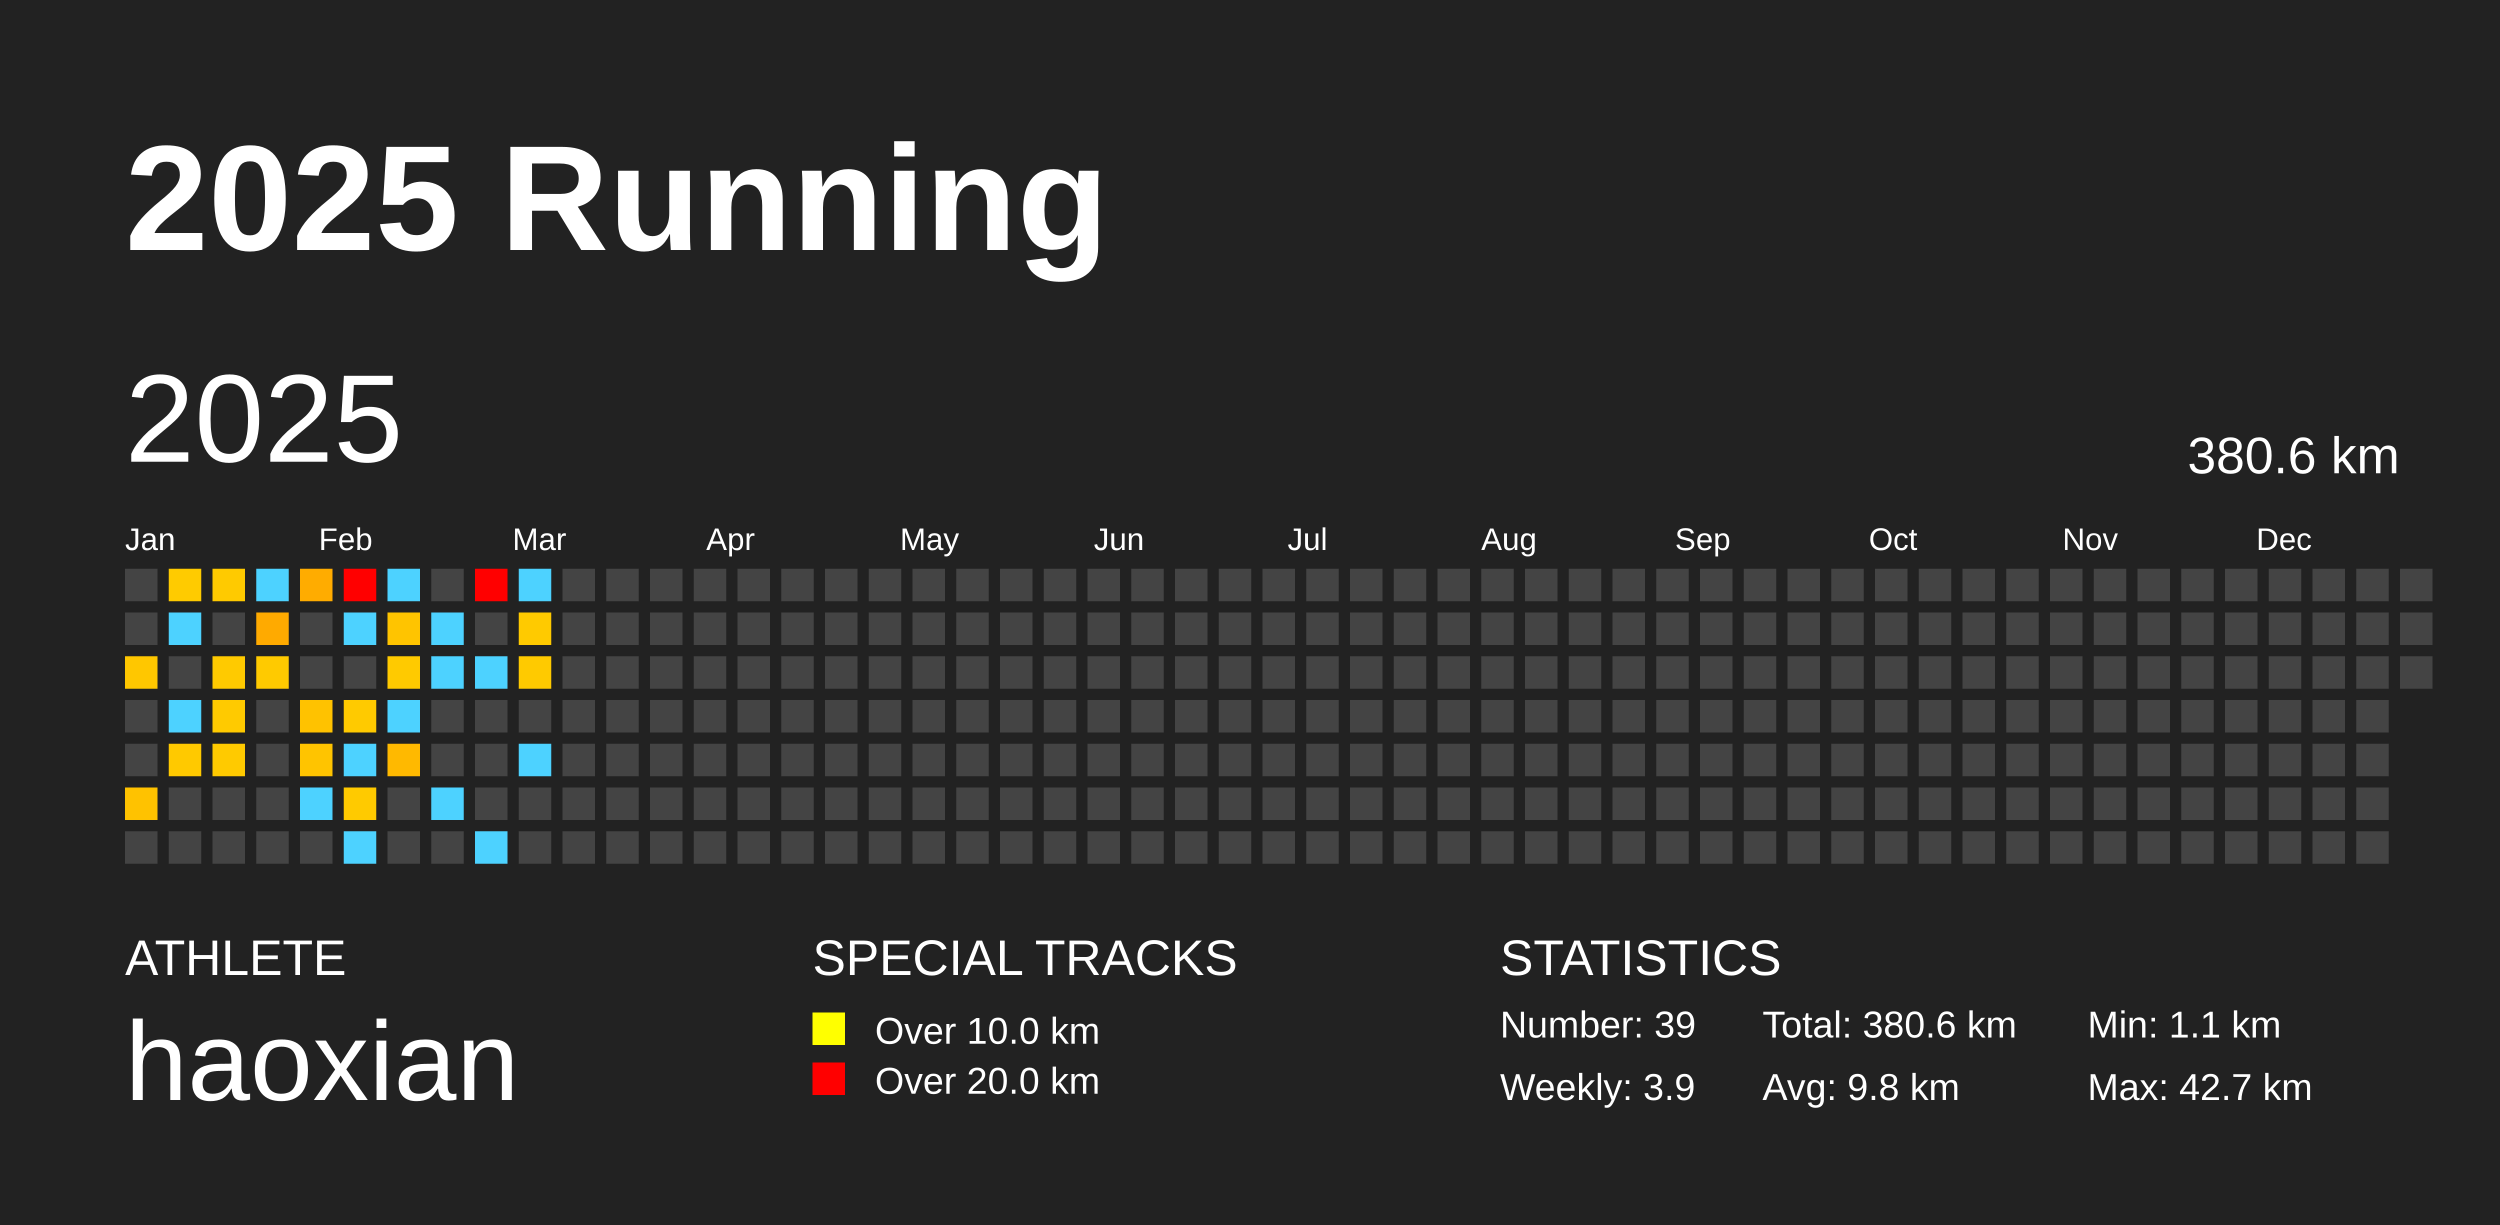
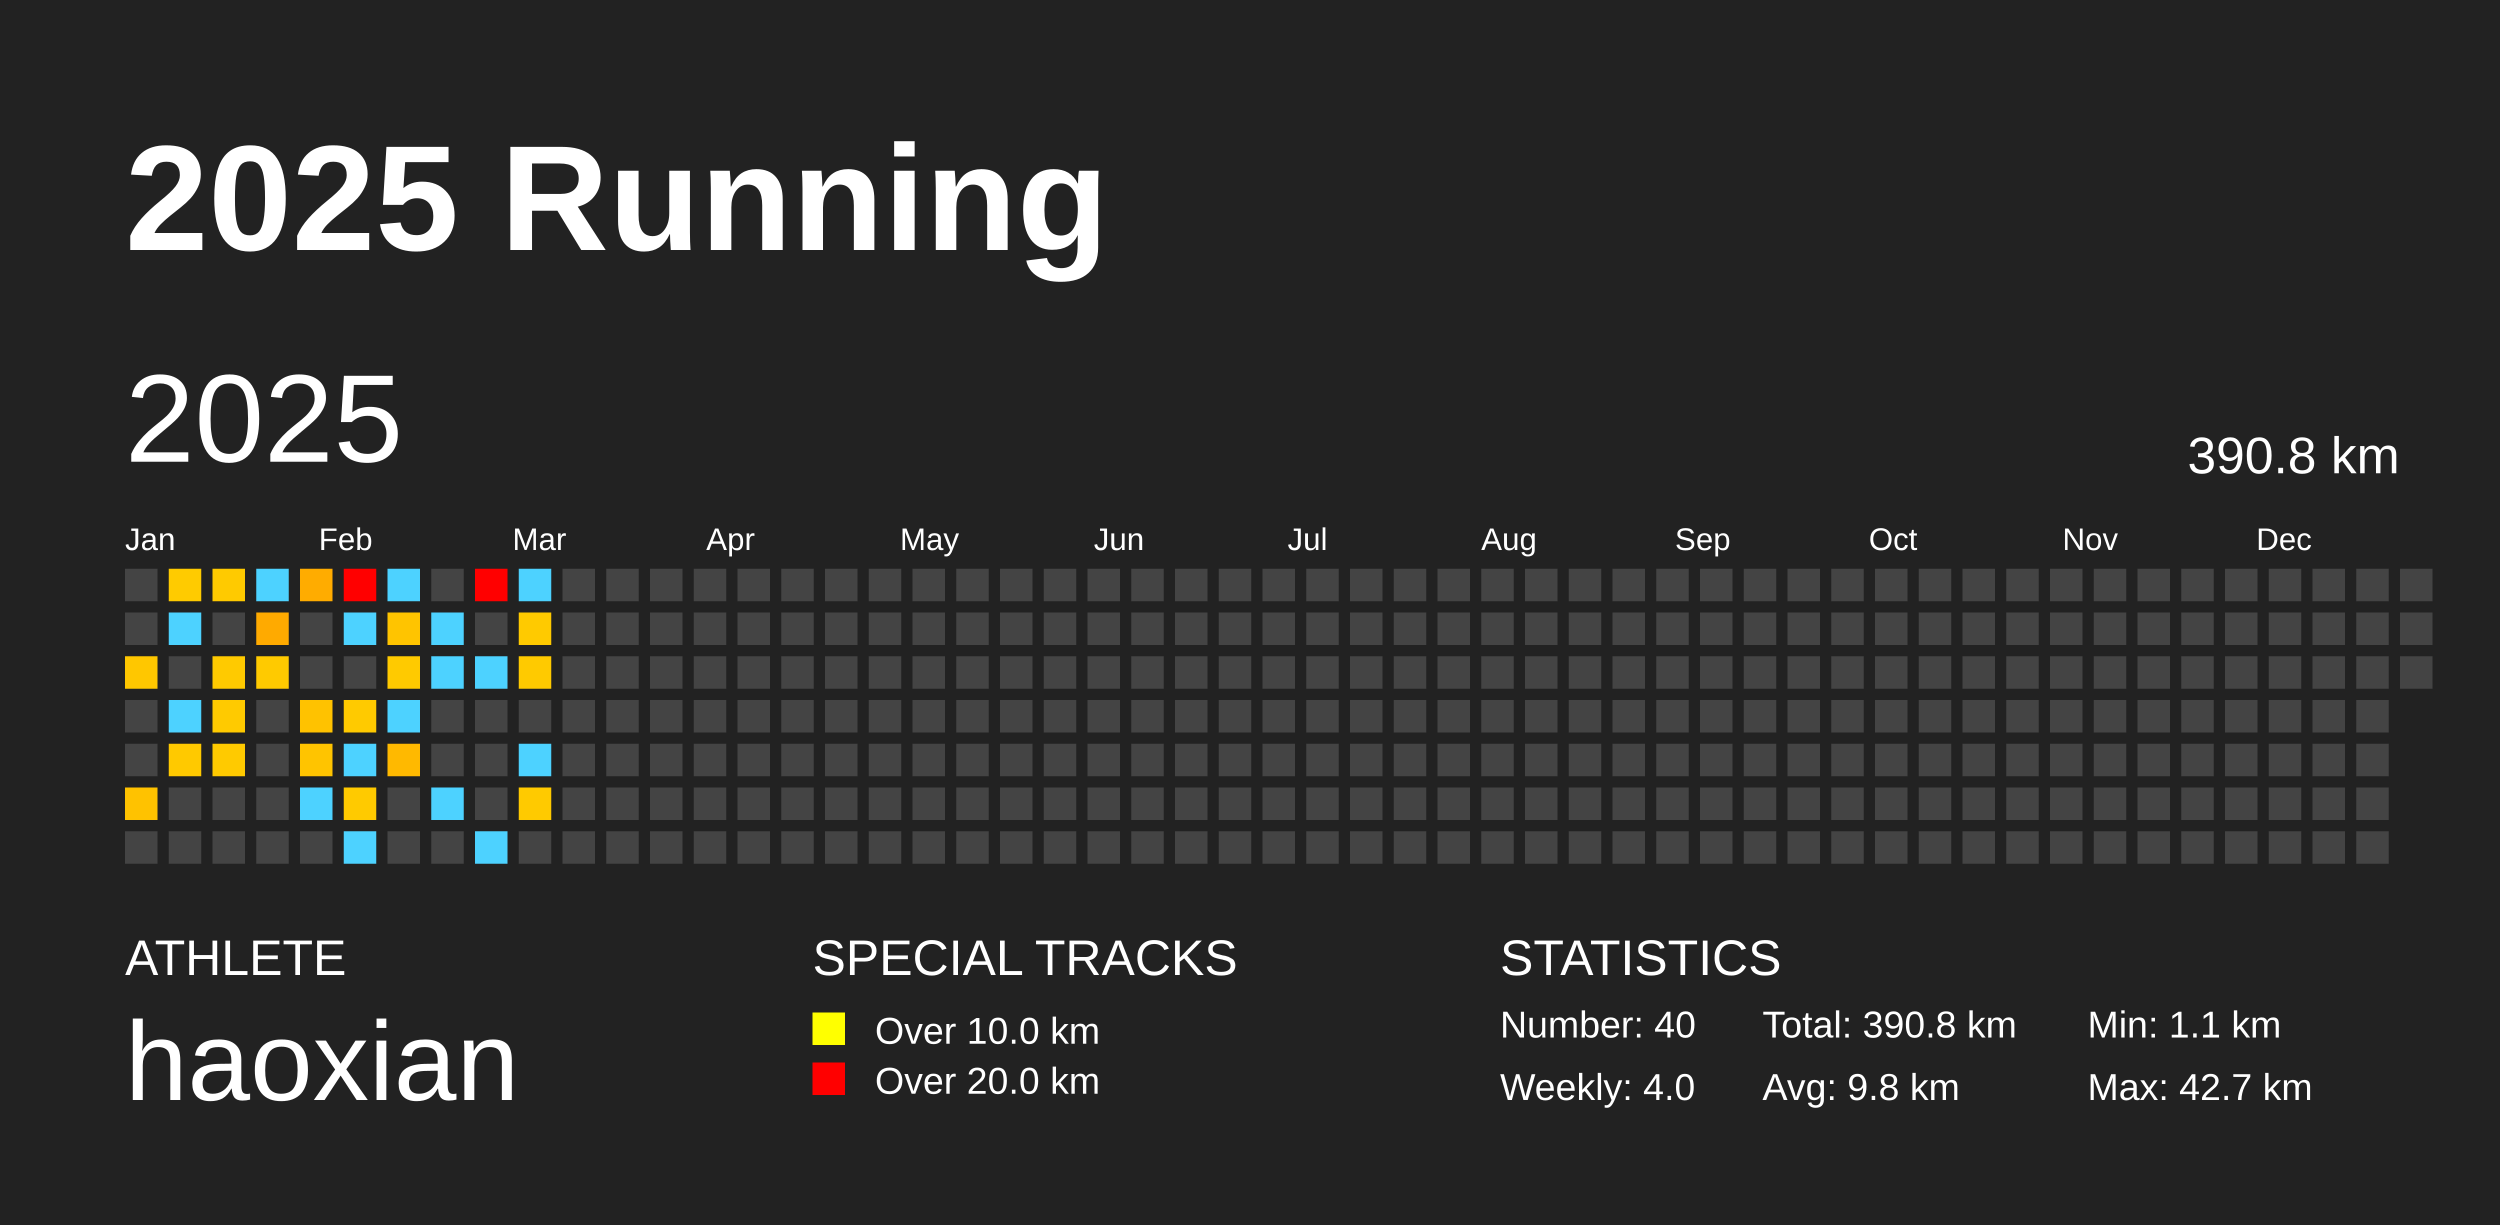
<svg xmlns="http://www.w3.org/2000/svg" baseProfile="full" height="98mm" version="1.1" viewBox="0,0,200,98" width="200mm">
  <defs />
  <rect fill="#222222" height="98" width="200" x="0" y="0" />
  <text fill="#FFFFFF" style="font-size:12px; font-family:Arial; font-weight:bold;" x="10" y="20">2025 Running</text>
  <text fill="#FFFFFF" style="font-size:4px; font-family:Arial" x="10" y="78">ATHLETE</text>
  <text fill="#FFFFFF" style="font-size:9px; font-family:Arial" x="10" y="88">haoxian</text>
  <text fill="#FFFFFF" style="font-size:4px; font-family:Arial" x="65" y="78">SPECIAL TRACKS</text>
  <rect fill="yellow" height="2.6" width="2.6" x="65" y="81" />
  <text fill="#FFFFFF" style="font-size:3px; font-family:Arial" x="70" y="83.5">Over 10.0 km</text>
  <rect fill="red" height="2.6" width="2.6" x="65" y="85" />
  <text fill="#FFFFFF" style="font-size:3px; font-family:Arial" x="70" y="87.5">Over 20.0 km</text>
  <text fill="#FFFFFF" style="font-size:4px; font-family:Arial" x="120" y="78">STATISTICS</text>
-   <text fill="#FFFFFF" style="font-size:3px; font-family:Arial" x="120" y="83">Number: 39</text>
-   <text fill="#FFFFFF" style="font-size:3px; font-family:Arial" x="120" y="88">Weekly: 3.9</text>
-   <text fill="#FFFFFF" style="font-size:3px; font-family:Arial" x="141" y="83">Total: 380.6 km</text>
+   <text fill="#FFFFFF" style="font-size:3px; font-family:Arial" x="120" y="83">Number: 40</text>
+   <text fill="#FFFFFF" style="font-size:3px; font-family:Arial" x="120" y="88">Weekly: 4.0</text>
+   <text fill="#FFFFFF" style="font-size:3px; font-family:Arial" x="141" y="83">Total: 390.8 km</text>
  <text fill="#FFFFFF" style="font-size:3px; font-family:Arial" x="141" y="88">Avg: 9.8 km</text>
  <text fill="#FFFFFF" style="font-size:3px; font-family:Arial" x="167" y="83">Min: 1.1 km</text>
  <text fill="#FFFFFF" style="font-size:3px; font-family:Arial" x="167" y="88">Max: 42.7 km</text>
  <text dominant-baseline="hanging" fill="#FFFFFF" style="font-size:10.0px; font-family:Arial;" x="10" y="30">2025</text>
-   <text dominant-baseline="hanging" fill="#FFFFFF" style="font-size:4.125px; font-family:Arial;" x="175" y="35">380.6 km</text>
+   <text dominant-baseline="hanging" fill="#FFFFFF" style="font-size:4.125px; font-family:Arial;" x="175" y="35">390.8 km</text>
  <text fill="#FFFFFF" style="font-size:2.5px; font-family:Arial" x="10.0" y="44">Jan</text>
  <text fill="#FFFFFF" style="font-size:2.5px; font-family:Arial" x="25.5" y="44">Feb</text>
  <text fill="#FFFFFF" style="font-size:2.5px; font-family:Arial" x="41.0" y="44">Mar</text>
  <text fill="#FFFFFF" style="font-size:2.5px; font-family:Arial" x="56.5" y="44">Apr</text>
  <text fill="#FFFFFF" style="font-size:2.5px; font-family:Arial" x="72.0" y="44">May</text>
  <text fill="#FFFFFF" style="font-size:2.5px; font-family:Arial" x="87.5" y="44">Jun</text>
  <text fill="#FFFFFF" style="font-size:2.5px; font-family:Arial" x="103.0" y="44">Jul</text>
  <text fill="#FFFFFF" style="font-size:2.5px; font-family:Arial" x="118.5" y="44">Aug</text>
  <text fill="#FFFFFF" style="font-size:2.5px; font-family:Arial" x="134.0" y="44">Sep</text>
  <text fill="#FFFFFF" style="font-size:2.5px; font-family:Arial" x="149.5" y="44">Oct</text>
  <text fill="#FFFFFF" style="font-size:2.5px; font-family:Arial" x="165.0" y="44">Nov</text>
  <text fill="#FFFFFF" style="font-size:2.5px; font-family:Arial" x="180.5" y="44">Dec</text>
  <rect fill="#444444" height="2.6" width="2.6" x="10.0" y="45.5" />
  <rect fill="#444444" height="2.6" width="2.6" x="10.0" y="49.0" />
  <rect fill="#ffc700" height="2.6" width="2.6" x="10.0" y="52.5" />
  <rect fill="#444444" height="2.6" width="2.6" x="10.0" y="56.0" />
  <rect fill="#444444" height="2.6" width="2.6" x="10.0" y="59.5" />
  <rect fill="#ffc200" height="2.6" width="2.6" x="10.0" y="63.0" />
  <rect fill="#444444" height="2.6" width="2.6" x="10.0" y="66.5" />
  <rect fill="#ffcb00" height="2.6" width="2.6" x="13.5" y="45.5" />
  <rect fill="#4dd2ff" height="2.6" width="2.6" x="13.5" y="49.0" />
  <rect fill="#444444" height="2.6" width="2.6" x="13.5" y="52.5" />
  <rect fill="#4dd2ff" height="2.6" width="2.6" x="13.5" y="56.0" />
  <rect fill="#ffc900" height="2.6" width="2.6" x="13.5" y="59.5" />
  <rect fill="#444444" height="2.6" width="2.6" x="13.5" y="63.0" />
  <rect fill="#444444" height="2.6" width="2.6" x="13.5" y="66.5" />
  <rect fill="#ffca00" height="2.6" width="2.6" x="17.0" y="45.5" />
  <rect fill="#444444" height="2.6" width="2.6" x="17.0" y="49.0" />
  <rect fill="#ffca00" height="2.6" width="2.6" x="17.0" y="52.5" />
  <rect fill="#ffca00" height="2.6" width="2.6" x="17.0" y="56.0" />
  <rect fill="#ffca00" height="2.6" width="2.6" x="17.0" y="59.5" />
  <rect fill="#444444" height="2.6" width="2.6" x="17.0" y="63.0" />
  <rect fill="#444444" height="2.6" width="2.6" x="17.0" y="66.5" />
  <rect fill="#4dd2ff" height="2.6" width="2.6" x="20.5" y="45.5" />
  <rect fill="#ffaa00" height="2.6" width="2.6" x="20.5" y="49.0" />
  <rect fill="#ffca00" height="2.6" width="2.6" x="20.5" y="52.5" />
  <rect fill="#444444" height="2.6" width="2.6" x="20.5" y="56.0" />
  <rect fill="#444444" height="2.6" width="2.6" x="20.5" y="59.5" />
  <rect fill="#444444" height="2.6" width="2.6" x="20.5" y="63.0" />
  <rect fill="#444444" height="2.6" width="2.6" x="20.5" y="66.5" />
  <rect fill="#ffac00" height="2.6" width="2.6" x="24.0" y="45.5" />
  <rect fill="#444444" height="2.6" width="2.6" x="24.0" y="49.0" />
  <rect fill="#444444" height="2.6" width="2.6" x="24.0" y="52.5" />
  <rect fill="#ffc200" height="2.6" width="2.6" x="24.0" y="56.0" />
  <rect fill="#ffc400" height="2.6" width="2.6" x="24.0" y="59.5" />
  <rect fill="#4dd2ff" height="2.6" width="2.6" x="24.0" y="63.0" />
  <rect fill="#444444" height="2.6" width="2.6" x="24.0" y="66.5" />
  <rect fill="red" height="2.6" width="2.6" x="27.5" y="45.5" />
  <rect fill="#4dd2ff" height="2.6" width="2.6" x="27.5" y="49.0" />
  <rect fill="#444444" height="2.6" width="2.6" x="27.5" y="52.5" />
  <rect fill="#ffca00" height="2.6" width="2.6" x="27.5" y="56.0" />
  <rect fill="#4dd2ff" height="2.6" width="2.6" x="27.5" y="59.5" />
  <rect fill="#ffca00" height="2.6" width="2.6" x="27.5" y="63.0" />
  <rect fill="#4dd2ff" height="2.6" width="2.6" x="27.5" y="66.5" />
  <rect fill="#4dd2ff" height="2.6" width="2.6" x="31.0" y="45.5" />
  <rect fill="#ffc400" height="2.6" width="2.6" x="31.0" y="49.0" />
  <rect fill="#ffca00" height="2.6" width="2.6" x="31.0" y="52.5" />
  <rect fill="#4dd2ff" height="2.6" width="2.6" x="31.0" y="56.0" />
  <rect fill="#ffb900" height="2.6" width="2.6" x="31.0" y="59.5" />
  <rect fill="#444444" height="2.6" width="2.6" x="31.0" y="63.0" />
  <rect fill="#444444" height="2.6" width="2.6" x="31.0" y="66.5" />
  <rect fill="#444444" height="2.6" width="2.6" x="34.5" y="45.5" />
  <rect fill="#4dd2ff" height="2.6" width="2.6" x="34.5" y="49.0" />
  <rect fill="#4dd2ff" height="2.6" width="2.6" x="34.5" y="52.5" />
  <rect fill="#444444" height="2.6" width="2.6" x="34.5" y="56.0" />
  <rect fill="#444444" height="2.6" width="2.6" x="34.5" y="59.5" />
  <rect fill="#4dd2ff" height="2.6" width="2.6" x="34.5" y="63.0" />
  <rect fill="#444444" height="2.6" width="2.6" x="34.5" y="66.5" />
  <rect fill="red" height="2.6" width="2.6" x="38.0" y="45.5" />
  <rect fill="#444444" height="2.6" width="2.6" x="38.0" y="49.0" />
  <rect fill="#4dd2ff" height="2.6" width="2.6" x="38.0" y="52.5" />
  <rect fill="#444444" height="2.6" width="2.6" x="38.0" y="56.0" />
  <rect fill="#444444" height="2.6" width="2.6" x="38.0" y="59.5" />
  <rect fill="#444444" height="2.6" width="2.6" x="38.0" y="63.0" />
  <rect fill="#4dd2ff" height="2.6" width="2.6" x="38.0" y="66.5" />
  <rect fill="#4dd2ff" height="2.6" width="2.6" x="41.5" y="45.5" />
  <rect fill="#ffca00" height="2.6" width="2.6" x="41.5" y="49.0" />
  <rect fill="#ffca00" height="2.6" width="2.6" x="41.5" y="52.5" />
  <rect fill="#444444" height="2.6" width="2.6" x="41.5" y="56.0" />
  <rect fill="#4dd2ff" height="2.6" width="2.6" x="41.5" y="59.5" />
-   <rect fill="#444444" height="2.6" width="2.6" x="41.5" y="63.0" />
+   <rect fill="#ffca00" height="2.6" width="2.6" x="41.5" y="63.0" />
  <rect fill="#444444" height="2.6" width="2.6" x="41.5" y="66.5" />
  <rect fill="#444444" height="2.6" width="2.6" x="45.0" y="45.5" />
  <rect fill="#444444" height="2.6" width="2.6" x="45.0" y="49.0" />
  <rect fill="#444444" height="2.6" width="2.6" x="45.0" y="52.5" />
  <rect fill="#444444" height="2.6" width="2.6" x="45.0" y="56.0" />
  <rect fill="#444444" height="2.6" width="2.6" x="45.0" y="59.5" />
  <rect fill="#444444" height="2.6" width="2.6" x="45.0" y="63.0" />
  <rect fill="#444444" height="2.6" width="2.6" x="45.0" y="66.5" />
  <rect fill="#444444" height="2.6" width="2.6" x="48.5" y="45.5" />
  <rect fill="#444444" height="2.6" width="2.6" x="48.5" y="49.0" />
  <rect fill="#444444" height="2.6" width="2.6" x="48.5" y="52.5" />
  <rect fill="#444444" height="2.6" width="2.6" x="48.5" y="56.0" />
  <rect fill="#444444" height="2.6" width="2.6" x="48.5" y="59.5" />
  <rect fill="#444444" height="2.6" width="2.6" x="48.5" y="63.0" />
  <rect fill="#444444" height="2.6" width="2.6" x="48.5" y="66.5" />
  <rect fill="#444444" height="2.6" width="2.6" x="52.0" y="45.5" />
  <rect fill="#444444" height="2.6" width="2.6" x="52.0" y="49.0" />
  <rect fill="#444444" height="2.6" width="2.6" x="52.0" y="52.5" />
  <rect fill="#444444" height="2.6" width="2.6" x="52.0" y="56.0" />
  <rect fill="#444444" height="2.6" width="2.6" x="52.0" y="59.5" />
  <rect fill="#444444" height="2.6" width="2.6" x="52.0" y="63.0" />
  <rect fill="#444444" height="2.6" width="2.6" x="52.0" y="66.5" />
  <rect fill="#444444" height="2.6" width="2.6" x="55.5" y="45.5" />
  <rect fill="#444444" height="2.6" width="2.6" x="55.5" y="49.0" />
  <rect fill="#444444" height="2.6" width="2.6" x="55.5" y="52.5" />
  <rect fill="#444444" height="2.6" width="2.6" x="55.5" y="56.0" />
  <rect fill="#444444" height="2.6" width="2.6" x="55.5" y="59.5" />
  <rect fill="#444444" height="2.6" width="2.6" x="55.5" y="63.0" />
  <rect fill="#444444" height="2.6" width="2.6" x="55.5" y="66.5" />
  <rect fill="#444444" height="2.6" width="2.6" x="59.0" y="45.5" />
  <rect fill="#444444" height="2.6" width="2.6" x="59.0" y="49.0" />
  <rect fill="#444444" height="2.6" width="2.6" x="59.0" y="52.5" />
  <rect fill="#444444" height="2.6" width="2.6" x="59.0" y="56.0" />
  <rect fill="#444444" height="2.6" width="2.6" x="59.0" y="59.5" />
  <rect fill="#444444" height="2.6" width="2.6" x="59.0" y="63.0" />
  <rect fill="#444444" height="2.6" width="2.6" x="59.0" y="66.5" />
  <rect fill="#444444" height="2.6" width="2.6" x="62.5" y="45.5" />
  <rect fill="#444444" height="2.6" width="2.6" x="62.5" y="49.0" />
  <rect fill="#444444" height="2.6" width="2.6" x="62.5" y="52.5" />
  <rect fill="#444444" height="2.6" width="2.6" x="62.5" y="56.0" />
  <rect fill="#444444" height="2.6" width="2.6" x="62.5" y="59.5" />
  <rect fill="#444444" height="2.6" width="2.6" x="62.5" y="63.0" />
  <rect fill="#444444" height="2.6" width="2.6" x="62.5" y="66.5" />
  <rect fill="#444444" height="2.6" width="2.6" x="66.0" y="45.5" />
  <rect fill="#444444" height="2.6" width="2.6" x="66.0" y="49.0" />
  <rect fill="#444444" height="2.6" width="2.6" x="66.0" y="52.5" />
  <rect fill="#444444" height="2.6" width="2.6" x="66.0" y="56.0" />
  <rect fill="#444444" height="2.6" width="2.6" x="66.0" y="59.5" />
  <rect fill="#444444" height="2.6" width="2.6" x="66.0" y="63.0" />
  <rect fill="#444444" height="2.6" width="2.6" x="66.0" y="66.5" />
  <rect fill="#444444" height="2.6" width="2.6" x="69.5" y="45.5" />
  <rect fill="#444444" height="2.6" width="2.6" x="69.5" y="49.0" />
  <rect fill="#444444" height="2.6" width="2.6" x="69.5" y="52.5" />
  <rect fill="#444444" height="2.6" width="2.6" x="69.5" y="56.0" />
  <rect fill="#444444" height="2.6" width="2.6" x="69.5" y="59.5" />
  <rect fill="#444444" height="2.6" width="2.6" x="69.5" y="63.0" />
  <rect fill="#444444" height="2.6" width="2.6" x="69.5" y="66.5" />
  <rect fill="#444444" height="2.6" width="2.6" x="73.0" y="45.5" />
  <rect fill="#444444" height="2.6" width="2.6" x="73.0" y="49.0" />
  <rect fill="#444444" height="2.6" width="2.6" x="73.0" y="52.5" />
  <rect fill="#444444" height="2.6" width="2.6" x="73.0" y="56.0" />
  <rect fill="#444444" height="2.6" width="2.6" x="73.0" y="59.5" />
  <rect fill="#444444" height="2.6" width="2.6" x="73.0" y="63.0" />
  <rect fill="#444444" height="2.6" width="2.6" x="73.0" y="66.5" />
  <rect fill="#444444" height="2.6" width="2.6" x="76.5" y="45.5" />
  <rect fill="#444444" height="2.6" width="2.6" x="76.5" y="49.0" />
  <rect fill="#444444" height="2.6" width="2.6" x="76.5" y="52.5" />
  <rect fill="#444444" height="2.6" width="2.6" x="76.5" y="56.0" />
  <rect fill="#444444" height="2.6" width="2.6" x="76.5" y="59.5" />
  <rect fill="#444444" height="2.6" width="2.6" x="76.5" y="63.0" />
  <rect fill="#444444" height="2.6" width="2.6" x="76.5" y="66.5" />
  <rect fill="#444444" height="2.6" width="2.6" x="80.0" y="45.5" />
  <rect fill="#444444" height="2.6" width="2.6" x="80.0" y="49.0" />
  <rect fill="#444444" height="2.6" width="2.6" x="80.0" y="52.5" />
  <rect fill="#444444" height="2.6" width="2.6" x="80.0" y="56.0" />
  <rect fill="#444444" height="2.6" width="2.6" x="80.0" y="59.5" />
  <rect fill="#444444" height="2.6" width="2.6" x="80.0" y="63.0" />
  <rect fill="#444444" height="2.6" width="2.6" x="80.0" y="66.5" />
  <rect fill="#444444" height="2.6" width="2.6" x="83.5" y="45.5" />
  <rect fill="#444444" height="2.6" width="2.6" x="83.5" y="49.0" />
  <rect fill="#444444" height="2.6" width="2.6" x="83.5" y="52.5" />
  <rect fill="#444444" height="2.6" width="2.6" x="83.5" y="56.0" />
  <rect fill="#444444" height="2.6" width="2.6" x="83.5" y="59.5" />
  <rect fill="#444444" height="2.6" width="2.6" x="83.5" y="63.0" />
  <rect fill="#444444" height="2.6" width="2.6" x="83.5" y="66.5" />
  <rect fill="#444444" height="2.6" width="2.6" x="87.0" y="45.5" />
  <rect fill="#444444" height="2.6" width="2.6" x="87.0" y="49.0" />
  <rect fill="#444444" height="2.6" width="2.6" x="87.0" y="52.5" />
  <rect fill="#444444" height="2.6" width="2.6" x="87.0" y="56.0" />
  <rect fill="#444444" height="2.6" width="2.6" x="87.0" y="59.5" />
  <rect fill="#444444" height="2.6" width="2.6" x="87.0" y="63.0" />
  <rect fill="#444444" height="2.6" width="2.6" x="87.0" y="66.5" />
  <rect fill="#444444" height="2.6" width="2.6" x="90.5" y="45.5" />
  <rect fill="#444444" height="2.6" width="2.6" x="90.5" y="49.0" />
  <rect fill="#444444" height="2.6" width="2.6" x="90.5" y="52.5" />
  <rect fill="#444444" height="2.6" width="2.6" x="90.5" y="56.0" />
  <rect fill="#444444" height="2.6" width="2.6" x="90.5" y="59.5" />
  <rect fill="#444444" height="2.6" width="2.6" x="90.5" y="63.0" />
  <rect fill="#444444" height="2.6" width="2.6" x="90.5" y="66.5" />
  <rect fill="#444444" height="2.6" width="2.6" x="94.0" y="45.5" />
  <rect fill="#444444" height="2.6" width="2.6" x="94.0" y="49.0" />
  <rect fill="#444444" height="2.6" width="2.6" x="94.0" y="52.5" />
  <rect fill="#444444" height="2.6" width="2.6" x="94.0" y="56.0" />
  <rect fill="#444444" height="2.6" width="2.6" x="94.0" y="59.5" />
  <rect fill="#444444" height="2.6" width="2.6" x="94.0" y="63.0" />
  <rect fill="#444444" height="2.6" width="2.6" x="94.0" y="66.5" />
  <rect fill="#444444" height="2.6" width="2.6" x="97.5" y="45.5" />
  <rect fill="#444444" height="2.6" width="2.6" x="97.5" y="49.0" />
  <rect fill="#444444" height="2.6" width="2.6" x="97.5" y="52.5" />
  <rect fill="#444444" height="2.6" width="2.6" x="97.5" y="56.0" />
  <rect fill="#444444" height="2.6" width="2.6" x="97.5" y="59.5" />
  <rect fill="#444444" height="2.6" width="2.6" x="97.5" y="63.0" />
  <rect fill="#444444" height="2.6" width="2.6" x="97.5" y="66.5" />
  <rect fill="#444444" height="2.6" width="2.6" x="101.0" y="45.5" />
  <rect fill="#444444" height="2.6" width="2.6" x="101.0" y="49.0" />
  <rect fill="#444444" height="2.6" width="2.6" x="101.0" y="52.5" />
  <rect fill="#444444" height="2.6" width="2.6" x="101.0" y="56.0" />
  <rect fill="#444444" height="2.6" width="2.6" x="101.0" y="59.5" />
  <rect fill="#444444" height="2.6" width="2.6" x="101.0" y="63.0" />
  <rect fill="#444444" height="2.6" width="2.6" x="101.0" y="66.5" />
  <rect fill="#444444" height="2.6" width="2.6" x="104.5" y="45.5" />
  <rect fill="#444444" height="2.6" width="2.6" x="104.5" y="49.0" />
  <rect fill="#444444" height="2.6" width="2.6" x="104.5" y="52.5" />
  <rect fill="#444444" height="2.6" width="2.6" x="104.5" y="56.0" />
  <rect fill="#444444" height="2.6" width="2.6" x="104.5" y="59.5" />
  <rect fill="#444444" height="2.6" width="2.6" x="104.5" y="63.0" />
  <rect fill="#444444" height="2.6" width="2.6" x="104.5" y="66.5" />
  <rect fill="#444444" height="2.6" width="2.6" x="108.0" y="45.5" />
  <rect fill="#444444" height="2.6" width="2.6" x="108.0" y="49.0" />
  <rect fill="#444444" height="2.6" width="2.6" x="108.0" y="52.5" />
  <rect fill="#444444" height="2.6" width="2.6" x="108.0" y="56.0" />
  <rect fill="#444444" height="2.6" width="2.6" x="108.0" y="59.5" />
  <rect fill="#444444" height="2.6" width="2.6" x="108.0" y="63.0" />
  <rect fill="#444444" height="2.6" width="2.6" x="108.0" y="66.5" />
  <rect fill="#444444" height="2.6" width="2.6" x="111.5" y="45.5" />
  <rect fill="#444444" height="2.6" width="2.6" x="111.5" y="49.0" />
  <rect fill="#444444" height="2.6" width="2.6" x="111.5" y="52.5" />
  <rect fill="#444444" height="2.6" width="2.6" x="111.5" y="56.0" />
  <rect fill="#444444" height="2.6" width="2.6" x="111.5" y="59.5" />
  <rect fill="#444444" height="2.6" width="2.6" x="111.5" y="63.0" />
  <rect fill="#444444" height="2.6" width="2.6" x="111.5" y="66.5" />
  <rect fill="#444444" height="2.6" width="2.6" x="115.0" y="45.5" />
  <rect fill="#444444" height="2.6" width="2.6" x="115.0" y="49.0" />
  <rect fill="#444444" height="2.6" width="2.6" x="115.0" y="52.5" />
  <rect fill="#444444" height="2.6" width="2.6" x="115.0" y="56.0" />
  <rect fill="#444444" height="2.6" width="2.6" x="115.0" y="59.5" />
  <rect fill="#444444" height="2.6" width="2.6" x="115.0" y="63.0" />
  <rect fill="#444444" height="2.6" width="2.6" x="115.0" y="66.5" />
  <rect fill="#444444" height="2.6" width="2.6" x="118.5" y="45.5" />
  <rect fill="#444444" height="2.6" width="2.6" x="118.5" y="49.0" />
  <rect fill="#444444" height="2.6" width="2.6" x="118.5" y="52.5" />
  <rect fill="#444444" height="2.6" width="2.6" x="118.5" y="56.0" />
  <rect fill="#444444" height="2.6" width="2.6" x="118.5" y="59.5" />
  <rect fill="#444444" height="2.6" width="2.6" x="118.5" y="63.0" />
  <rect fill="#444444" height="2.6" width="2.6" x="118.5" y="66.5" />
  <rect fill="#444444" height="2.6" width="2.6" x="122.0" y="45.5" />
  <rect fill="#444444" height="2.6" width="2.6" x="122.0" y="49.0" />
  <rect fill="#444444" height="2.6" width="2.6" x="122.0" y="52.5" />
  <rect fill="#444444" height="2.6" width="2.6" x="122.0" y="56.0" />
  <rect fill="#444444" height="2.6" width="2.6" x="122.0" y="59.5" />
  <rect fill="#444444" height="2.6" width="2.6" x="122.0" y="63.0" />
  <rect fill="#444444" height="2.6" width="2.6" x="122.0" y="66.5" />
  <rect fill="#444444" height="2.6" width="2.6" x="125.5" y="45.5" />
  <rect fill="#444444" height="2.6" width="2.6" x="125.5" y="49.0" />
  <rect fill="#444444" height="2.6" width="2.6" x="125.5" y="52.5" />
  <rect fill="#444444" height="2.6" width="2.6" x="125.5" y="56.0" />
  <rect fill="#444444" height="2.6" width="2.6" x="125.5" y="59.5" />
  <rect fill="#444444" height="2.6" width="2.6" x="125.5" y="63.0" />
  <rect fill="#444444" height="2.6" width="2.6" x="125.5" y="66.5" />
  <rect fill="#444444" height="2.6" width="2.6" x="129.0" y="45.5" />
  <rect fill="#444444" height="2.6" width="2.6" x="129.0" y="49.0" />
  <rect fill="#444444" height="2.6" width="2.6" x="129.0" y="52.5" />
  <rect fill="#444444" height="2.6" width="2.6" x="129.0" y="56.0" />
  <rect fill="#444444" height="2.6" width="2.6" x="129.0" y="59.5" />
  <rect fill="#444444" height="2.6" width="2.6" x="129.0" y="63.0" />
  <rect fill="#444444" height="2.6" width="2.6" x="129.0" y="66.5" />
  <rect fill="#444444" height="2.6" width="2.6" x="132.5" y="45.5" />
  <rect fill="#444444" height="2.6" width="2.6" x="132.5" y="49.0" />
  <rect fill="#444444" height="2.6" width="2.6" x="132.5" y="52.5" />
  <rect fill="#444444" height="2.6" width="2.6" x="132.5" y="56.0" />
  <rect fill="#444444" height="2.6" width="2.6" x="132.5" y="59.5" />
  <rect fill="#444444" height="2.6" width="2.6" x="132.5" y="63.0" />
  <rect fill="#444444" height="2.6" width="2.6" x="132.5" y="66.5" />
  <rect fill="#444444" height="2.6" width="2.6" x="136.0" y="45.5" />
  <rect fill="#444444" height="2.6" width="2.6" x="136.0" y="49.0" />
  <rect fill="#444444" height="2.6" width="2.6" x="136.0" y="52.5" />
  <rect fill="#444444" height="2.6" width="2.6" x="136.0" y="56.0" />
  <rect fill="#444444" height="2.6" width="2.6" x="136.0" y="59.5" />
  <rect fill="#444444" height="2.6" width="2.6" x="136.0" y="63.0" />
  <rect fill="#444444" height="2.6" width="2.6" x="136.0" y="66.5" />
  <rect fill="#444444" height="2.6" width="2.6" x="139.5" y="45.5" />
  <rect fill="#444444" height="2.6" width="2.6" x="139.5" y="49.0" />
  <rect fill="#444444" height="2.6" width="2.6" x="139.5" y="52.5" />
  <rect fill="#444444" height="2.6" width="2.6" x="139.5" y="56.0" />
  <rect fill="#444444" height="2.6" width="2.6" x="139.5" y="59.5" />
  <rect fill="#444444" height="2.6" width="2.6" x="139.5" y="63.0" />
  <rect fill="#444444" height="2.6" width="2.6" x="139.5" y="66.5" />
  <rect fill="#444444" height="2.6" width="2.6" x="143.0" y="45.5" />
  <rect fill="#444444" height="2.6" width="2.6" x="143.0" y="49.0" />
  <rect fill="#444444" height="2.6" width="2.6" x="143.0" y="52.5" />
  <rect fill="#444444" height="2.6" width="2.6" x="143.0" y="56.0" />
  <rect fill="#444444" height="2.6" width="2.6" x="143.0" y="59.5" />
  <rect fill="#444444" height="2.6" width="2.6" x="143.0" y="63.0" />
  <rect fill="#444444" height="2.6" width="2.6" x="143.0" y="66.5" />
  <rect fill="#444444" height="2.6" width="2.6" x="146.5" y="45.5" />
  <rect fill="#444444" height="2.6" width="2.6" x="146.5" y="49.0" />
  <rect fill="#444444" height="2.6" width="2.6" x="146.5" y="52.5" />
  <rect fill="#444444" height="2.6" width="2.6" x="146.5" y="56.0" />
  <rect fill="#444444" height="2.6" width="2.6" x="146.5" y="59.5" />
  <rect fill="#444444" height="2.6" width="2.6" x="146.5" y="63.0" />
  <rect fill="#444444" height="2.6" width="2.6" x="146.5" y="66.5" />
  <rect fill="#444444" height="2.6" width="2.6" x="150.0" y="45.5" />
  <rect fill="#444444" height="2.6" width="2.6" x="150.0" y="49.0" />
  <rect fill="#444444" height="2.6" width="2.6" x="150.0" y="52.5" />
  <rect fill="#444444" height="2.6" width="2.6" x="150.0" y="56.0" />
  <rect fill="#444444" height="2.6" width="2.6" x="150.0" y="59.5" />
  <rect fill="#444444" height="2.6" width="2.6" x="150.0" y="63.0" />
  <rect fill="#444444" height="2.6" width="2.6" x="150.0" y="66.5" />
  <rect fill="#444444" height="2.6" width="2.6" x="153.5" y="45.5" />
  <rect fill="#444444" height="2.6" width="2.6" x="153.5" y="49.0" />
  <rect fill="#444444" height="2.6" width="2.6" x="153.5" y="52.5" />
  <rect fill="#444444" height="2.6" width="2.6" x="153.5" y="56.0" />
  <rect fill="#444444" height="2.6" width="2.6" x="153.5" y="59.5" />
  <rect fill="#444444" height="2.6" width="2.6" x="153.5" y="63.0" />
  <rect fill="#444444" height="2.6" width="2.6" x="153.5" y="66.5" />
  <rect fill="#444444" height="2.6" width="2.6" x="157.0" y="45.5" />
  <rect fill="#444444" height="2.6" width="2.6" x="157.0" y="49.0" />
  <rect fill="#444444" height="2.6" width="2.6" x="157.0" y="52.5" />
  <rect fill="#444444" height="2.6" width="2.6" x="157.0" y="56.0" />
  <rect fill="#444444" height="2.6" width="2.6" x="157.0" y="59.5" />
  <rect fill="#444444" height="2.6" width="2.6" x="157.0" y="63.0" />
  <rect fill="#444444" height="2.6" width="2.6" x="157.0" y="66.5" />
  <rect fill="#444444" height="2.6" width="2.6" x="160.5" y="45.5" />
  <rect fill="#444444" height="2.6" width="2.6" x="160.5" y="49.0" />
  <rect fill="#444444" height="2.6" width="2.6" x="160.5" y="52.5" />
  <rect fill="#444444" height="2.6" width="2.6" x="160.5" y="56.0" />
  <rect fill="#444444" height="2.6" width="2.6" x="160.5" y="59.5" />
  <rect fill="#444444" height="2.6" width="2.6" x="160.5" y="63.0" />
  <rect fill="#444444" height="2.6" width="2.6" x="160.5" y="66.5" />
  <rect fill="#444444" height="2.6" width="2.6" x="164.0" y="45.5" />
  <rect fill="#444444" height="2.6" width="2.6" x="164.0" y="49.0" />
  <rect fill="#444444" height="2.6" width="2.6" x="164.0" y="52.5" />
  <rect fill="#444444" height="2.6" width="2.6" x="164.0" y="56.0" />
  <rect fill="#444444" height="2.6" width="2.6" x="164.0" y="59.5" />
  <rect fill="#444444" height="2.6" width="2.6" x="164.0" y="63.0" />
  <rect fill="#444444" height="2.6" width="2.6" x="164.0" y="66.5" />
  <rect fill="#444444" height="2.6" width="2.6" x="167.5" y="45.5" />
  <rect fill="#444444" height="2.6" width="2.6" x="167.5" y="49.0" />
  <rect fill="#444444" height="2.6" width="2.6" x="167.5" y="52.5" />
  <rect fill="#444444" height="2.6" width="2.6" x="167.5" y="56.0" />
  <rect fill="#444444" height="2.6" width="2.6" x="167.5" y="59.5" />
  <rect fill="#444444" height="2.6" width="2.6" x="167.5" y="63.0" />
  <rect fill="#444444" height="2.6" width="2.6" x="167.5" y="66.5" />
  <rect fill="#444444" height="2.6" width="2.6" x="171.0" y="45.5" />
  <rect fill="#444444" height="2.6" width="2.6" x="171.0" y="49.0" />
  <rect fill="#444444" height="2.6" width="2.6" x="171.0" y="52.5" />
  <rect fill="#444444" height="2.6" width="2.6" x="171.0" y="56.0" />
  <rect fill="#444444" height="2.6" width="2.6" x="171.0" y="59.5" />
  <rect fill="#444444" height="2.6" width="2.6" x="171.0" y="63.0" />
  <rect fill="#444444" height="2.6" width="2.6" x="171.0" y="66.5" />
  <rect fill="#444444" height="2.6" width="2.6" x="174.5" y="45.5" />
  <rect fill="#444444" height="2.6" width="2.6" x="174.5" y="49.0" />
  <rect fill="#444444" height="2.6" width="2.6" x="174.5" y="52.5" />
  <rect fill="#444444" height="2.6" width="2.6" x="174.5" y="56.0" />
  <rect fill="#444444" height="2.6" width="2.6" x="174.5" y="59.5" />
  <rect fill="#444444" height="2.6" width="2.6" x="174.5" y="63.0" />
  <rect fill="#444444" height="2.6" width="2.6" x="174.5" y="66.5" />
  <rect fill="#444444" height="2.6" width="2.6" x="178.0" y="45.5" />
  <rect fill="#444444" height="2.6" width="2.6" x="178.0" y="49.0" />
  <rect fill="#444444" height="2.6" width="2.6" x="178.0" y="52.5" />
  <rect fill="#444444" height="2.6" width="2.6" x="178.0" y="56.0" />
  <rect fill="#444444" height="2.6" width="2.6" x="178.0" y="59.5" />
  <rect fill="#444444" height="2.6" width="2.6" x="178.0" y="63.0" />
  <rect fill="#444444" height="2.6" width="2.6" x="178.0" y="66.5" />
  <rect fill="#444444" height="2.6" width="2.6" x="181.5" y="45.5" />
  <rect fill="#444444" height="2.6" width="2.6" x="181.5" y="49.0" />
  <rect fill="#444444" height="2.6" width="2.6" x="181.5" y="52.5" />
  <rect fill="#444444" height="2.6" width="2.6" x="181.5" y="56.0" />
  <rect fill="#444444" height="2.6" width="2.6" x="181.5" y="59.5" />
  <rect fill="#444444" height="2.6" width="2.6" x="181.5" y="63.0" />
  <rect fill="#444444" height="2.6" width="2.6" x="181.5" y="66.5" />
  <rect fill="#444444" height="2.6" width="2.6" x="185.0" y="45.5" />
  <rect fill="#444444" height="2.6" width="2.6" x="185.0" y="49.0" />
  <rect fill="#444444" height="2.6" width="2.6" x="185.0" y="52.5" />
  <rect fill="#444444" height="2.6" width="2.6" x="185.0" y="56.0" />
  <rect fill="#444444" height="2.6" width="2.6" x="185.0" y="59.5" />
  <rect fill="#444444" height="2.6" width="2.6" x="185.0" y="63.0" />
  <rect fill="#444444" height="2.6" width="2.6" x="185.0" y="66.5" />
  <rect fill="#444444" height="2.6" width="2.6" x="188.5" y="45.5" />
  <rect fill="#444444" height="2.6" width="2.6" x="188.5" y="49.0" />
  <rect fill="#444444" height="2.6" width="2.6" x="188.5" y="52.5" />
  <rect fill="#444444" height="2.6" width="2.6" x="188.5" y="56.0" />
  <rect fill="#444444" height="2.6" width="2.6" x="188.5" y="59.5" />
  <rect fill="#444444" height="2.6" width="2.6" x="188.5" y="63.0" />
  <rect fill="#444444" height="2.6" width="2.6" x="188.5" y="66.5" />
  <rect fill="#444444" height="2.6" width="2.6" x="192.0" y="45.5" />
  <rect fill="#444444" height="2.6" width="2.6" x="192.0" y="49.0" />
  <rect fill="#444444" height="2.6" width="2.6" x="192.0" y="52.5" />
</svg>
